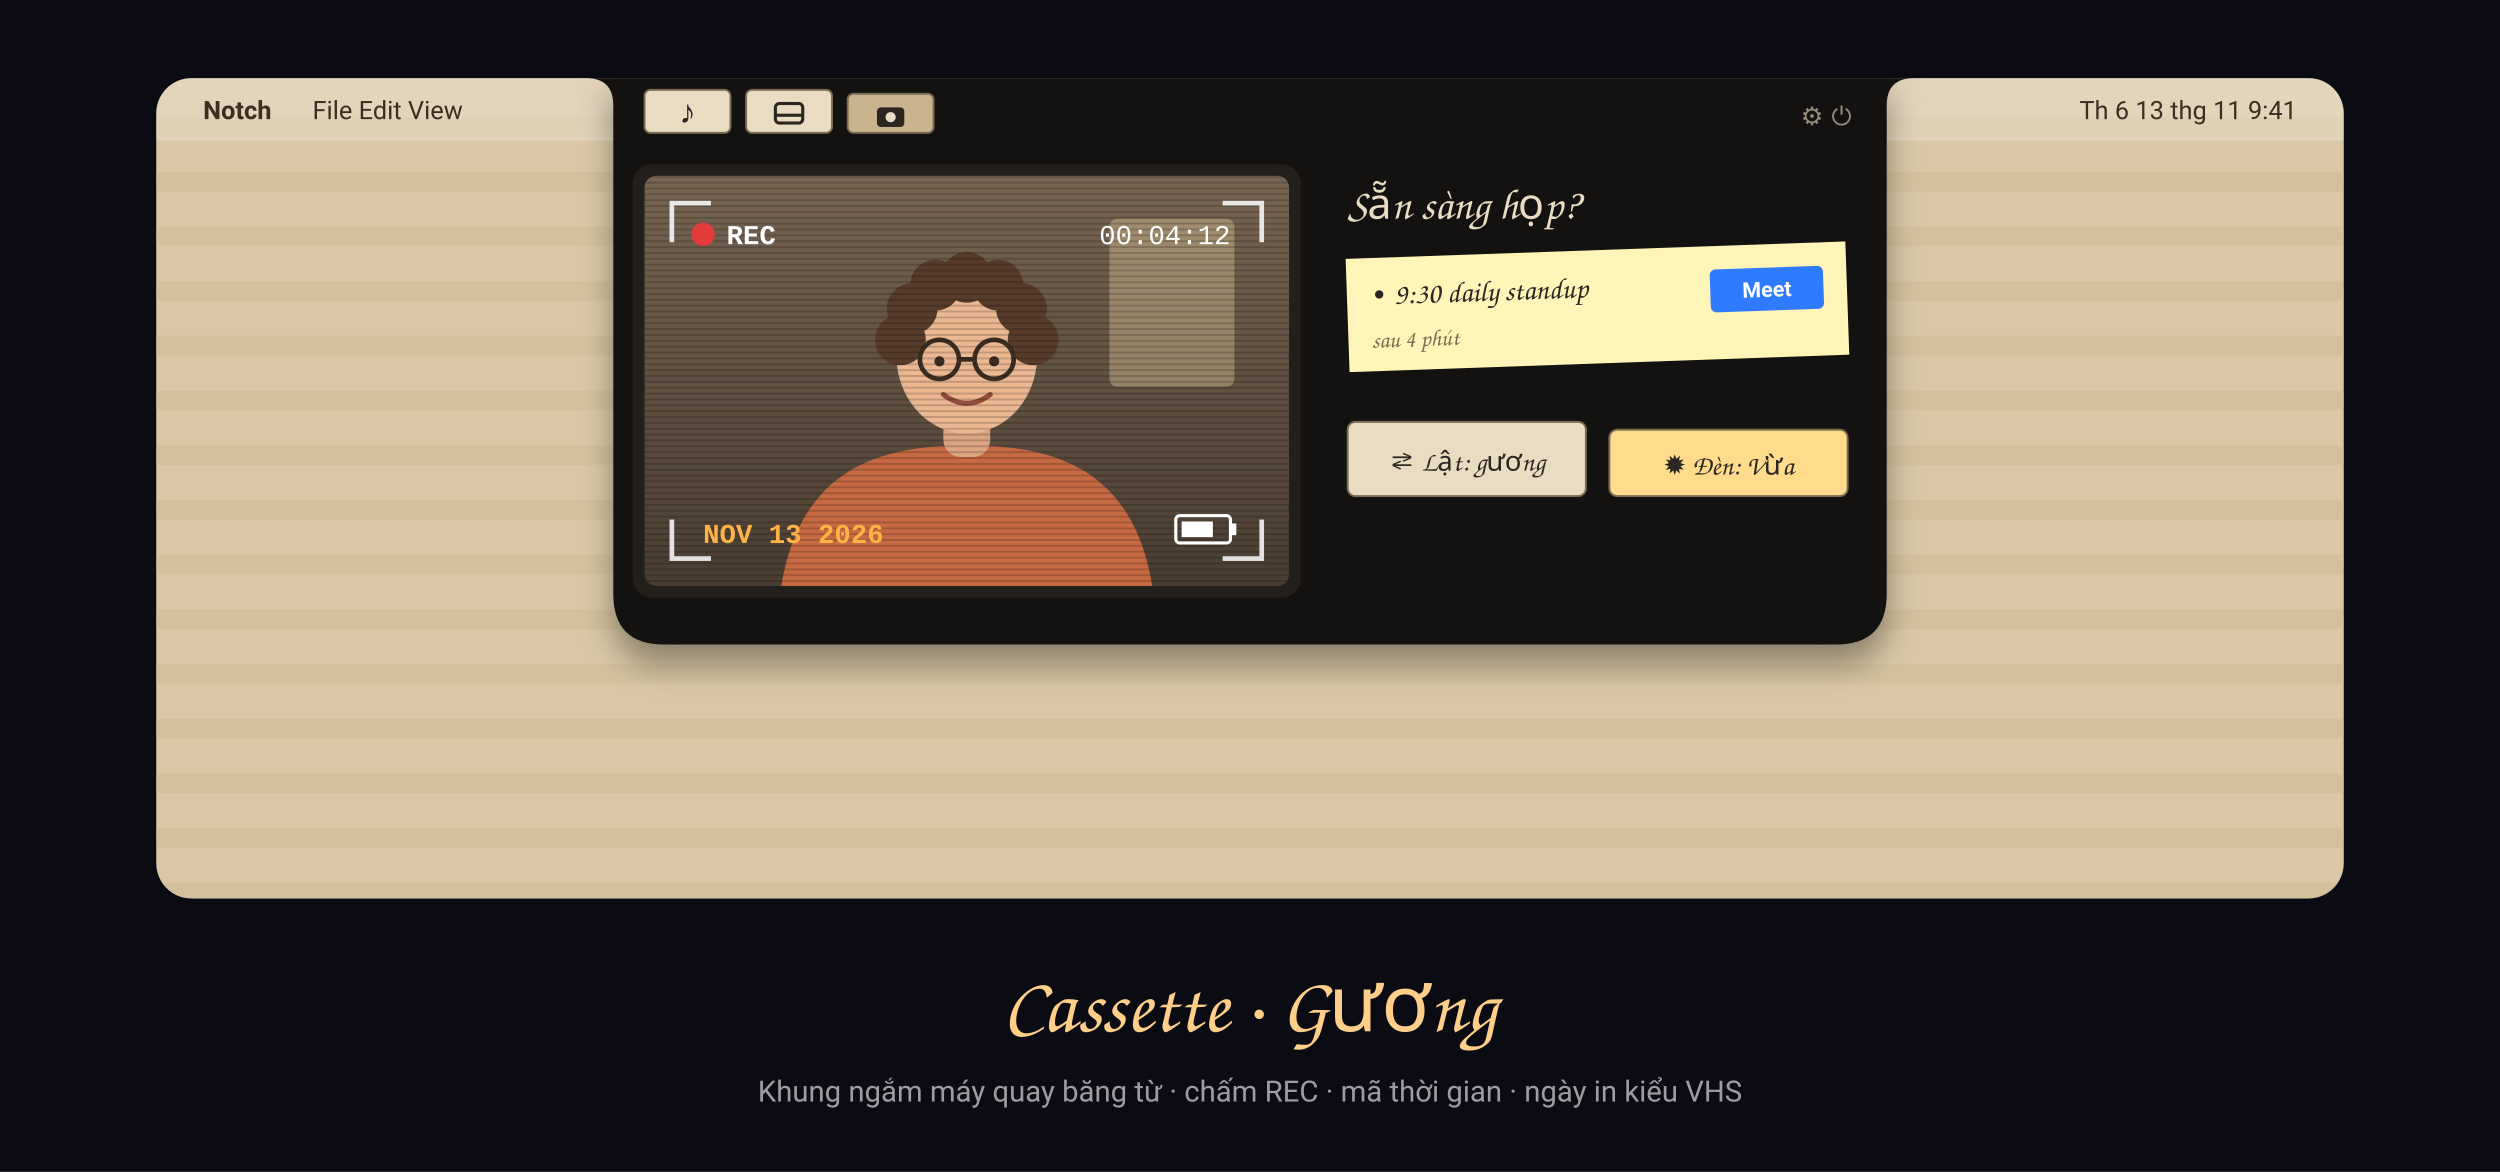
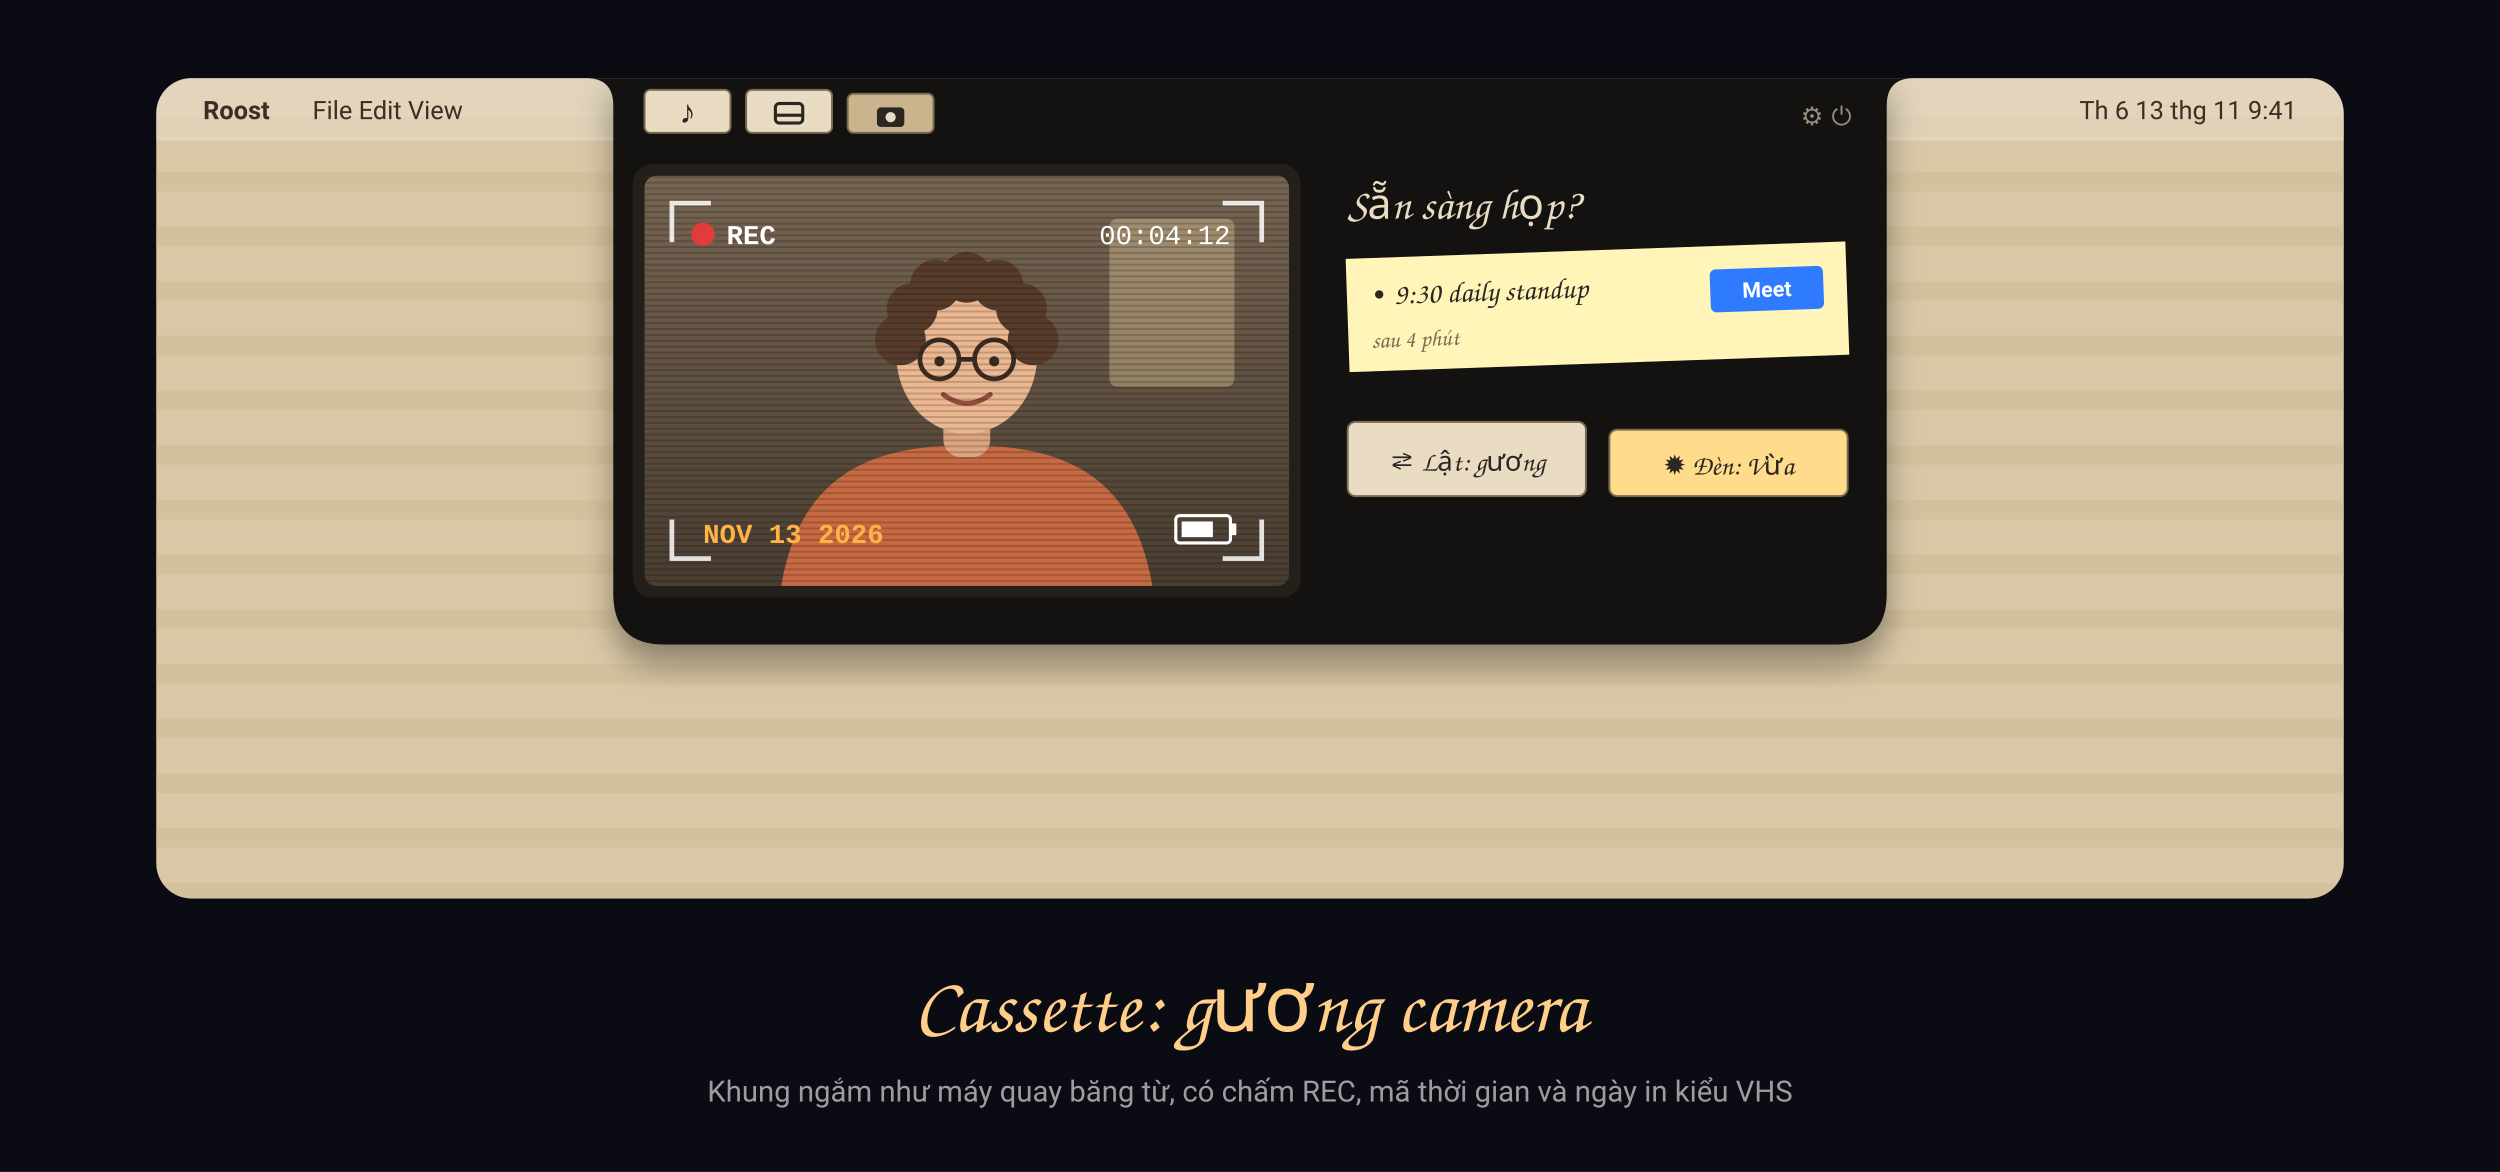
<svg xmlns="http://www.w3.org/2000/svg" width="1280" height="600" viewBox="0 0 1280 600">
  <defs>
    <clipPath id="screen">
      <rect x="80" y="40" width="1120" height="420" rx="18" />
    </clipPath>
    <filter id="sh" x="-30%" y="-30%" width="160%" height="160%">
      <feGaussianBlur stdDeviation="8" />
    </filter>
    <filter id="sh2" x="-30%" y="-30%" width="160%" height="160%">
      <feGaussianBlur stdDeviation="3" />
    </filter>
  </defs>
  <style>.reel { transform-box: fill-box; transform-origin: 50% 50%; animation: spin 2.4s linear infinite; } @keyframes spin { to { transform: rotate(360deg); } } .blink { animation: blink 1s steps(1) infinite; } @keyframes blink { 50% { opacity: 0; } } .bob { animation: bob 1.4s ease-in-out infinite alternate; } @keyframes bob { to { transform: translateY(-8px); } }</style>
  <rect width="1280" height="600" fill="#0b0b14" />
  <g clip-path="url(#screen)">
    <rect x="80" y="40" width="1120" height="420" fill="#d9c7a6" />
    <rect x="80" y="60" width="1120" height="10" fill="#c9b48e" opacity=".35" />
    <rect x="80" y="88" width="1120" height="10" fill="#c9b48e" opacity=".35" />
    <rect x="80" y="116" width="1120" height="10" fill="#c9b48e" opacity=".35" />
    <rect x="80" y="144" width="1120" height="10" fill="#c9b48e" opacity=".35" />
    <rect x="80" y="172" width="1120" height="10" fill="#c9b48e" opacity=".35" />
    <rect x="80" y="200" width="1120" height="10" fill="#c9b48e" opacity=".35" />
    <rect x="80" y="228" width="1120" height="10" fill="#c9b48e" opacity=".35" />
    <rect x="80" y="256" width="1120" height="10" fill="#c9b48e" opacity=".35" />
    <rect x="80" y="284" width="1120" height="10" fill="#c9b48e" opacity=".35" />
    <rect x="80" y="312" width="1120" height="10" fill="#c9b48e" opacity=".35" />
    <rect x="80" y="340" width="1120" height="10" fill="#c9b48e" opacity=".35" />
    <rect x="80" y="368" width="1120" height="10" fill="#c9b48e" opacity=".35" />
    <rect x="80" y="396" width="1120" height="10" fill="#c9b48e" opacity=".35" />
    <rect x="80" y="424" width="1120" height="10" fill="#c9b48e" opacity=".35" />
    <rect x="80" y="452" width="1120" height="10" fill="#c9b48e" opacity=".35" />
    <rect x="80" y="40" width="1120" height="32" fill="#fff" opacity=".25" />
-     <text x="104" y="61" font-family="-apple-system, BlinkMacSystemFont, 'Segoe UI', Roboto, Helvetica, Arial, sans-serif" font-size="13" fill="#3a2f22" text-anchor="start" font-weight="700">Notch</text>
+     <text x="104" y="61" font-family="-apple-system, BlinkMacSystemFont, 'Segoe UI', Roboto, Helvetica, Arial, sans-serif" font-size="13" fill="#3a2f22" text-anchor="start" font-weight="700">Roost</text>
    <text x="160" y="61" font-family="-apple-system, BlinkMacSystemFont, 'Segoe UI', Roboto, Helvetica, Arial, sans-serif" font-size="13" fill="#3a2f22" text-anchor="start">File   Edit   View</text>
    <text x="1176" y="61" font-family="-apple-system, BlinkMacSystemFont, 'Segoe UI', Roboto, Helvetica, Arial, sans-serif" font-size="13" fill="#3a2f22" text-anchor="end">Th 6 13 thg 11  9:41</text>
  </g>
  <path d="M300 40 Q314 40 314 54 L314 304 Q314 330 340 330 L940 330 Q966 330 966 304 L966 54 Q966 40 980 40 Z" fill="#000" opacity=".35" transform="translate(0 10)" filter="url(#sh)" />
  <path d="M300 40 Q314 40 314 54 L314 304 Q314 330 340 330 L940 330 Q966 330 966 304 L966 54 Q966 40 980 40 Z" fill="#141210" />
  <rect x="330" y="46" width="44" height="22" rx="3" fill="#e9dcc3" stroke="#7a6a52" />
  <text x="352" y="63" font-family="-apple-system, BlinkMacSystemFont, 'Segoe UI', Roboto, Helvetica, Arial, sans-serif" font-size="13" fill="#2b2622" text-anchor="middle">♪</text>
  <rect x="382" y="46" width="44" height="22" rx="3" fill="#e9dcc3" stroke="#7a6a52" />
  <rect x="397" y="53" width="14" height="10" rx="2" fill="none" stroke="#2b2622" stroke-width="1.6" />
  <line x1="397" y1="59" x2="411" y2="59" stroke="#2b2622" stroke-width="1.6" />
  <rect x="434" y="48" width="44" height="20" rx="3" fill="#c9b48e" stroke="#7a6a52" />
  <rect x="449" y="55" width="14" height="10" rx="2" fill="#2b2622" />
  <circle cx="456" cy="60" r="2.6" fill="#e9dcc3" />
  <text x="948" y="64" font-family="-apple-system, BlinkMacSystemFont, 'Segoe UI', Roboto, Helvetica, Arial, sans-serif" font-size="13" fill="#e9dcc3" text-anchor="end" opacity=".6">⚙  ⏻</text>
  <rect x="324" y="84" width="342" height="222" rx="10" fill="#231f1b" />
  <defs>
    <clipPath id="vf">
      <rect x="330" y="90" width="330" height="210" rx="6" />
    </clipPath>
    <linearGradient id="room" x1="0" y1="0" x2="0" y2="1">
      <stop offset="0" stop-color="#6b5a4a" />
      <stop offset="1" stop-color="#3a2f26" />
    </linearGradient>
  </defs>
  <g clip-path="url(#vf)">
    <rect x="330" y="90" width="330" height="210" fill="url(#room)" />
    <rect x="568" y="112" width="64" height="86" rx="4" fill="#f3d9a8" opacity=".35" />
    <path d="M400 300 C 410 240, 450 228, 495 228 S 580 240, 590 300 Z" fill="#c2603a" />
    <rect x="483" y="208" width="24" height="26" rx="9" fill="#d9a07e" />
    <ellipse cx="495" cy="182" rx="36" ry="40" fill="#e9b48f" />
    <circle cx="467" cy="158" r="13" fill="#4a2e1f" />
    <circle cx="479" cy="146" r="13" fill="#4a2e1f" />
    <circle cx="495" cy="142" r="13" fill="#4a2e1f" />
    <circle cx="511" cy="146" r="13" fill="#4a2e1f" />
    <circle cx="523" cy="158" r="13" fill="#4a2e1f" />
    <circle cx="461" cy="174" r="13" fill="#4a2e1f" />
    <circle cx="529" cy="174" r="13" fill="#4a2e1f" />
    <circle cx="481" cy="184" r="10" fill="none" stroke="#2b1d16" stroke-width="2.4" />
    <circle cx="509" cy="184" r="10" fill="none" stroke="#2b1d16" stroke-width="2.4" />
    <line x1="491" y1="184" x2="499" y2="184" stroke="#2b1d16" stroke-width="2.4" />
    <circle cx="481" cy="185" r="2.6" fill="#2b1d16" />
    <circle cx="509" cy="185" r="2.6" fill="#2b1d16" />
    <path d="M483 202 Q495 211 507 202" fill="none" stroke="#8a4031" stroke-width="2.6" stroke-linecap="round" />
    <rect x="330" y="90" width="330" height="210" fill="#ffe2b0" opacity=".08" />
    <rect x="330" y="90" width="330" height="1" fill="#000" opacity=".18" />
    <rect x="330" y="93" width="330" height="1" fill="#000" opacity=".18" />
    <rect x="330" y="96" width="330" height="1" fill="#000" opacity=".18" />
    <rect x="330" y="99" width="330" height="1" fill="#000" opacity=".18" />
    <rect x="330" y="102" width="330" height="1" fill="#000" opacity=".18" />
    <rect x="330" y="105" width="330" height="1" fill="#000" opacity=".18" />
    <rect x="330" y="108" width="330" height="1" fill="#000" opacity=".18" />
    <rect x="330" y="111" width="330" height="1" fill="#000" opacity=".18" />
    <rect x="330" y="114" width="330" height="1" fill="#000" opacity=".18" />
    <rect x="330" y="117" width="330" height="1" fill="#000" opacity=".18" />
    <rect x="330" y="120" width="330" height="1" fill="#000" opacity=".18" />
    <rect x="330" y="123" width="330" height="1" fill="#000" opacity=".18" />
    <rect x="330" y="126" width="330" height="1" fill="#000" opacity=".18" />
    <rect x="330" y="129" width="330" height="1" fill="#000" opacity=".18" />
    <rect x="330" y="132" width="330" height="1" fill="#000" opacity=".18" />
    <rect x="330" y="135" width="330" height="1" fill="#000" opacity=".18" />
    <rect x="330" y="138" width="330" height="1" fill="#000" opacity=".18" />
    <rect x="330" y="141" width="330" height="1" fill="#000" opacity=".18" />
    <rect x="330" y="144" width="330" height="1" fill="#000" opacity=".18" />
    <rect x="330" y="147" width="330" height="1" fill="#000" opacity=".18" />
    <rect x="330" y="150" width="330" height="1" fill="#000" opacity=".18" />
    <rect x="330" y="153" width="330" height="1" fill="#000" opacity=".18" />
    <rect x="330" y="156" width="330" height="1" fill="#000" opacity=".18" />
    <rect x="330" y="159" width="330" height="1" fill="#000" opacity=".18" />
    <rect x="330" y="162" width="330" height="1" fill="#000" opacity=".18" />
    <rect x="330" y="165" width="330" height="1" fill="#000" opacity=".18" />
    <rect x="330" y="168" width="330" height="1" fill="#000" opacity=".18" />
    <rect x="330" y="171" width="330" height="1" fill="#000" opacity=".18" />
    <rect x="330" y="174" width="330" height="1" fill="#000" opacity=".18" />
    <rect x="330" y="177" width="330" height="1" fill="#000" opacity=".18" />
    <rect x="330" y="180" width="330" height="1" fill="#000" opacity=".18" />
    <rect x="330" y="183" width="330" height="1" fill="#000" opacity=".18" />
    <rect x="330" y="186" width="330" height="1" fill="#000" opacity=".18" />
    <rect x="330" y="189" width="330" height="1" fill="#000" opacity=".18" />
    <rect x="330" y="192" width="330" height="1" fill="#000" opacity=".18" />
    <rect x="330" y="195" width="330" height="1" fill="#000" opacity=".18" />
    <rect x="330" y="198" width="330" height="1" fill="#000" opacity=".18" />
    <rect x="330" y="201" width="330" height="1" fill="#000" opacity=".18" />
    <rect x="330" y="204" width="330" height="1" fill="#000" opacity=".18" />
    <rect x="330" y="207" width="330" height="1" fill="#000" opacity=".18" />
    <rect x="330" y="210" width="330" height="1" fill="#000" opacity=".18" />
    <rect x="330" y="213" width="330" height="1" fill="#000" opacity=".18" />
    <rect x="330" y="216" width="330" height="1" fill="#000" opacity=".18" />
    <rect x="330" y="219" width="330" height="1" fill="#000" opacity=".18" />
    <rect x="330" y="222" width="330" height="1" fill="#000" opacity=".18" />
    <rect x="330" y="225" width="330" height="1" fill="#000" opacity=".18" />
    <rect x="330" y="228" width="330" height="1" fill="#000" opacity=".18" />
    <rect x="330" y="231" width="330" height="1" fill="#000" opacity=".18" />
    <rect x="330" y="234" width="330" height="1" fill="#000" opacity=".18" />
    <rect x="330" y="237" width="330" height="1" fill="#000" opacity=".18" />
    <rect x="330" y="240" width="330" height="1" fill="#000" opacity=".18" />
    <rect x="330" y="243" width="330" height="1" fill="#000" opacity=".18" />
    <rect x="330" y="246" width="330" height="1" fill="#000" opacity=".18" />
    <rect x="330" y="249" width="330" height="1" fill="#000" opacity=".18" />
    <rect x="330" y="252" width="330" height="1" fill="#000" opacity=".18" />
    <rect x="330" y="255" width="330" height="1" fill="#000" opacity=".18" />
    <rect x="330" y="258" width="330" height="1" fill="#000" opacity=".18" />
    <rect x="330" y="261" width="330" height="1" fill="#000" opacity=".18" />
    <rect x="330" y="264" width="330" height="1" fill="#000" opacity=".18" />
    <rect x="330" y="267" width="330" height="1" fill="#000" opacity=".18" />
    <rect x="330" y="270" width="330" height="1" fill="#000" opacity=".18" />
    <rect x="330" y="273" width="330" height="1" fill="#000" opacity=".18" />
    <rect x="330" y="276" width="330" height="1" fill="#000" opacity=".18" />
    <rect x="330" y="279" width="330" height="1" fill="#000" opacity=".18" />
    <rect x="330" y="282" width="330" height="1" fill="#000" opacity=".18" />
    <rect x="330" y="285" width="330" height="1" fill="#000" opacity=".18" />
    <rect x="330" y="288" width="330" height="1" fill="#000" opacity=".18" />
    <rect x="330" y="291" width="330" height="1" fill="#000" opacity=".18" />
    <rect x="330" y="294" width="330" height="1" fill="#000" opacity=".18" />
    <rect x="330" y="297" width="330" height="1" fill="#000" opacity=".18" />
  </g>
  <path d="M344 124 v-20 h20" fill="none" stroke="#fff" stroke-width="2.4" opacity=".85" />
  <path d="M626 104 h20 v20" fill="none" stroke="#fff" stroke-width="2.4" opacity=".85" />
  <path d="M344 266 v20 h20" fill="none" stroke="#fff" stroke-width="2.4" opacity=".85" />
  <path d="M626 286 h20 v-20" fill="none" stroke="#fff" stroke-width="2.4" opacity=".85" />
  <g class="blink">
    <circle cx="360" cy="120" r="6" fill="#e23b3b" />
    <text x="372" y="125" font-family="'American Typewriter', 'Courier New', Courier, monospace" font-size="14" fill="#fff" text-anchor="start" font-weight="700">REC</text>
  </g>
  <text x="630" y="125" font-family="'American Typewriter', 'Courier New', Courier, monospace" font-size="14" fill="#fff" text-anchor="end">00:04:12</text>
  <text x="360" y="278" font-family="'American Typewriter', 'Courier New', Courier, monospace" font-size="14" fill="#ffb347" text-anchor="start" font-weight="700">NOV 13 2026</text>
  <rect x="602" y="264" width="28" height="14" rx="2" fill="none" stroke="#fff" stroke-width="1.6" />
  <rect x="605" y="267" width="16" height="8" fill="#fff" />
  <rect x="630" y="268" width="3" height="6" fill="#fff" />
  <text x="690" y="112" font-family="'Marker Felt', 'Bradley Hand', 'Comic Sans MS', cursive" font-size="22" fill="#e9dcc3" text-anchor="start">Sẵn sàng họp?</text>
  <g transform="rotate(-2 820 160)">
    <rect x="690" y="128" width="256" height="58" fill="#fff5b8" />
    <text x="702" y="152" font-family="'Marker Felt', 'Bradley Hand', 'Comic Sans MS', cursive" font-size="15" fill="#2b2622" text-anchor="start">• 9:30 daily standup</text>
    <text x="702" y="174" font-family="'Marker Felt', 'Bradley Hand', 'Comic Sans MS', cursive" font-size="12" fill="#7a6a52" text-anchor="start">sau 4 phút</text>
    <rect x="876" y="140" width="58" height="22" rx="3" fill="#2f7bff" />
    <text x="905" y="155" font-family="-apple-system, BlinkMacSystemFont, 'Segoe UI', Roboto, Helvetica, Arial, sans-serif" font-size="11" fill="#fff" text-anchor="middle" font-weight="700">Meet</text>
  </g>
  <rect x="690" y="216" width="122" height="38" rx="4" fill="#e9dcc3" stroke="#7a6a52" />
  <text x="751" y="241" font-family="'Marker Felt', 'Bradley Hand', 'Comic Sans MS', cursive" font-size="14" fill="#2b2622" text-anchor="middle">⇄ Lật: gương</text>
  <rect x="824" y="220" width="122" height="34" rx="4" fill="#ffdc8c" stroke="#7a6a52" />
  <text x="885" y="243" font-family="'Marker Felt', 'Bradley Hand', 'Comic Sans MS', cursive" font-size="14" fill="#2b2622" text-anchor="middle">✹ Đèn: Vừa</text>
-   <text x="640" y="528" font-family="'Marker Felt', 'Bradley Hand', 'Comic Sans MS', cursive" font-size="40" fill="#ffcf8a" text-anchor="middle">Cassette · Gương</text>
-   <text x="640" y="564" font-family="-apple-system, BlinkMacSystemFont, 'Segoe UI', Roboto, Helvetica, Arial, sans-serif" font-size="15" fill="#ffffff" text-anchor="middle" opacity=".6">Khung ngắm máy quay băng từ · chấm REC · mã thời gian · ngày in kiểu VHS</text>
+   <text x="640" y="528" font-family="'Marker Felt', 'Bradley Hand', 'Comic Sans MS', cursive" font-size="40" fill="#ffcf8a" text-anchor="middle">Cassette: gương camera</text>
+   <text x="640" y="564" font-family="-apple-system, BlinkMacSystemFont, 'Segoe UI', Roboto, Helvetica, Arial, sans-serif" font-size="15" fill="#ffffff" text-anchor="middle" opacity=".6">Khung ngắm như máy quay băng từ, có chấm REC, mã thời gian và ngày in kiểu VHS</text>
</svg>
